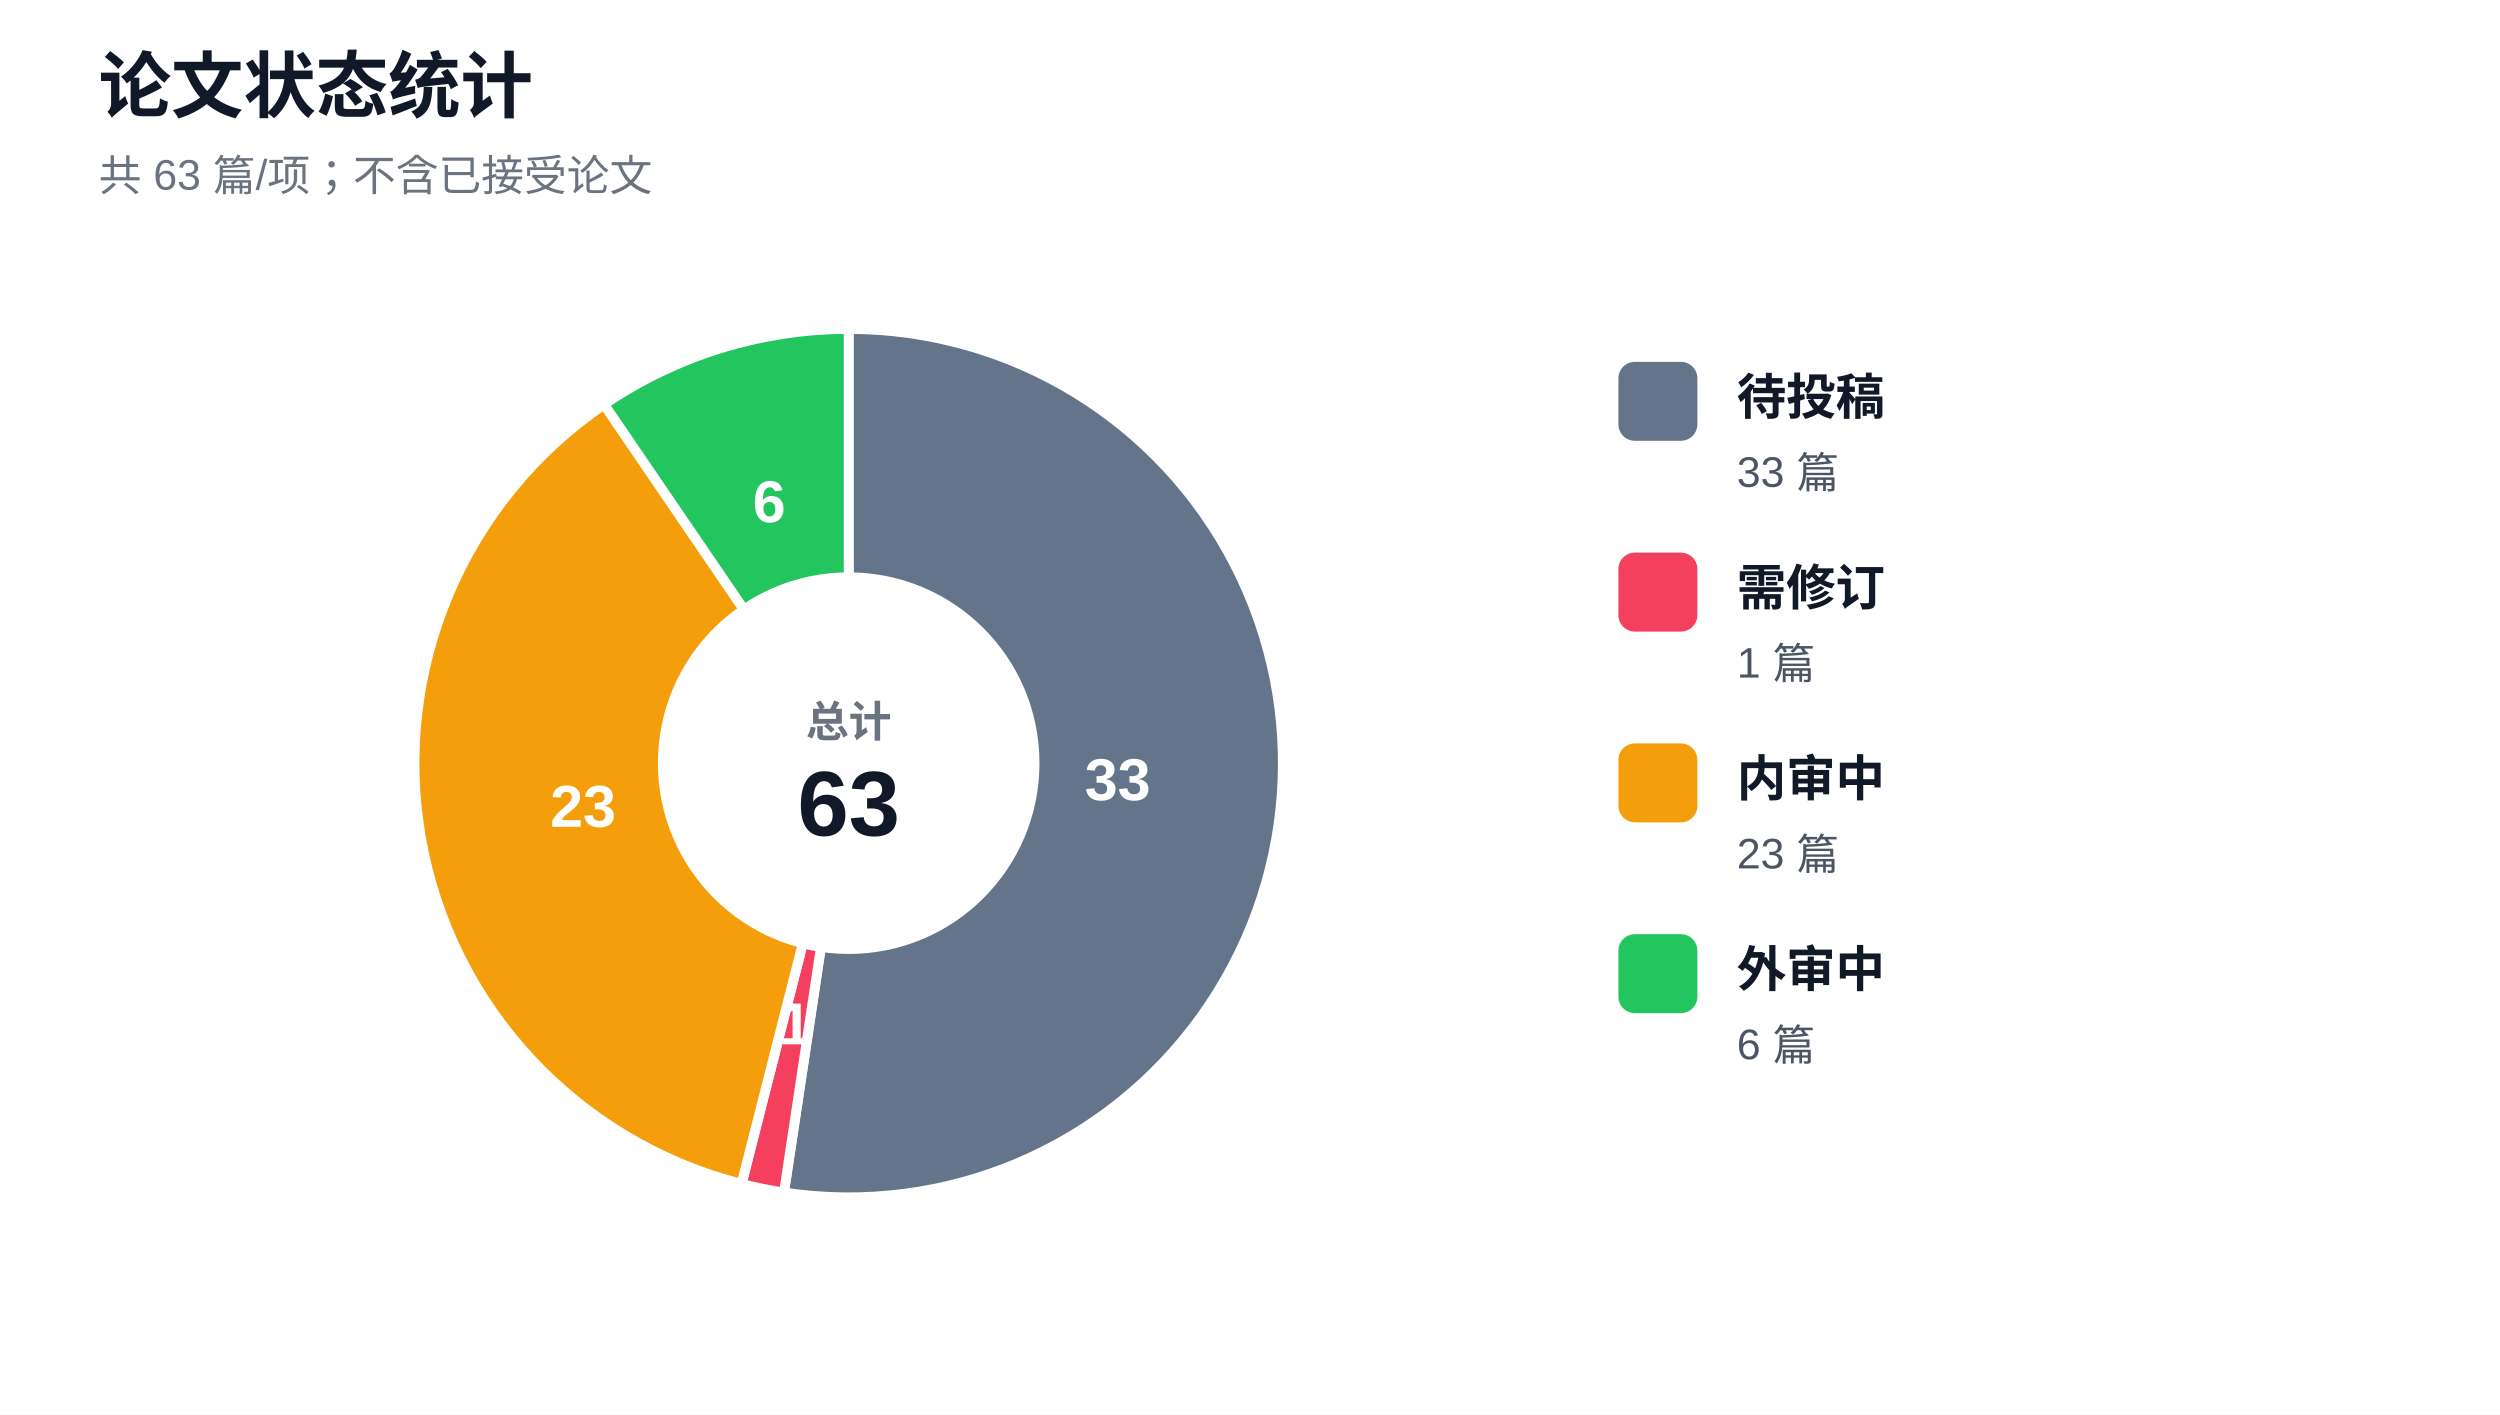
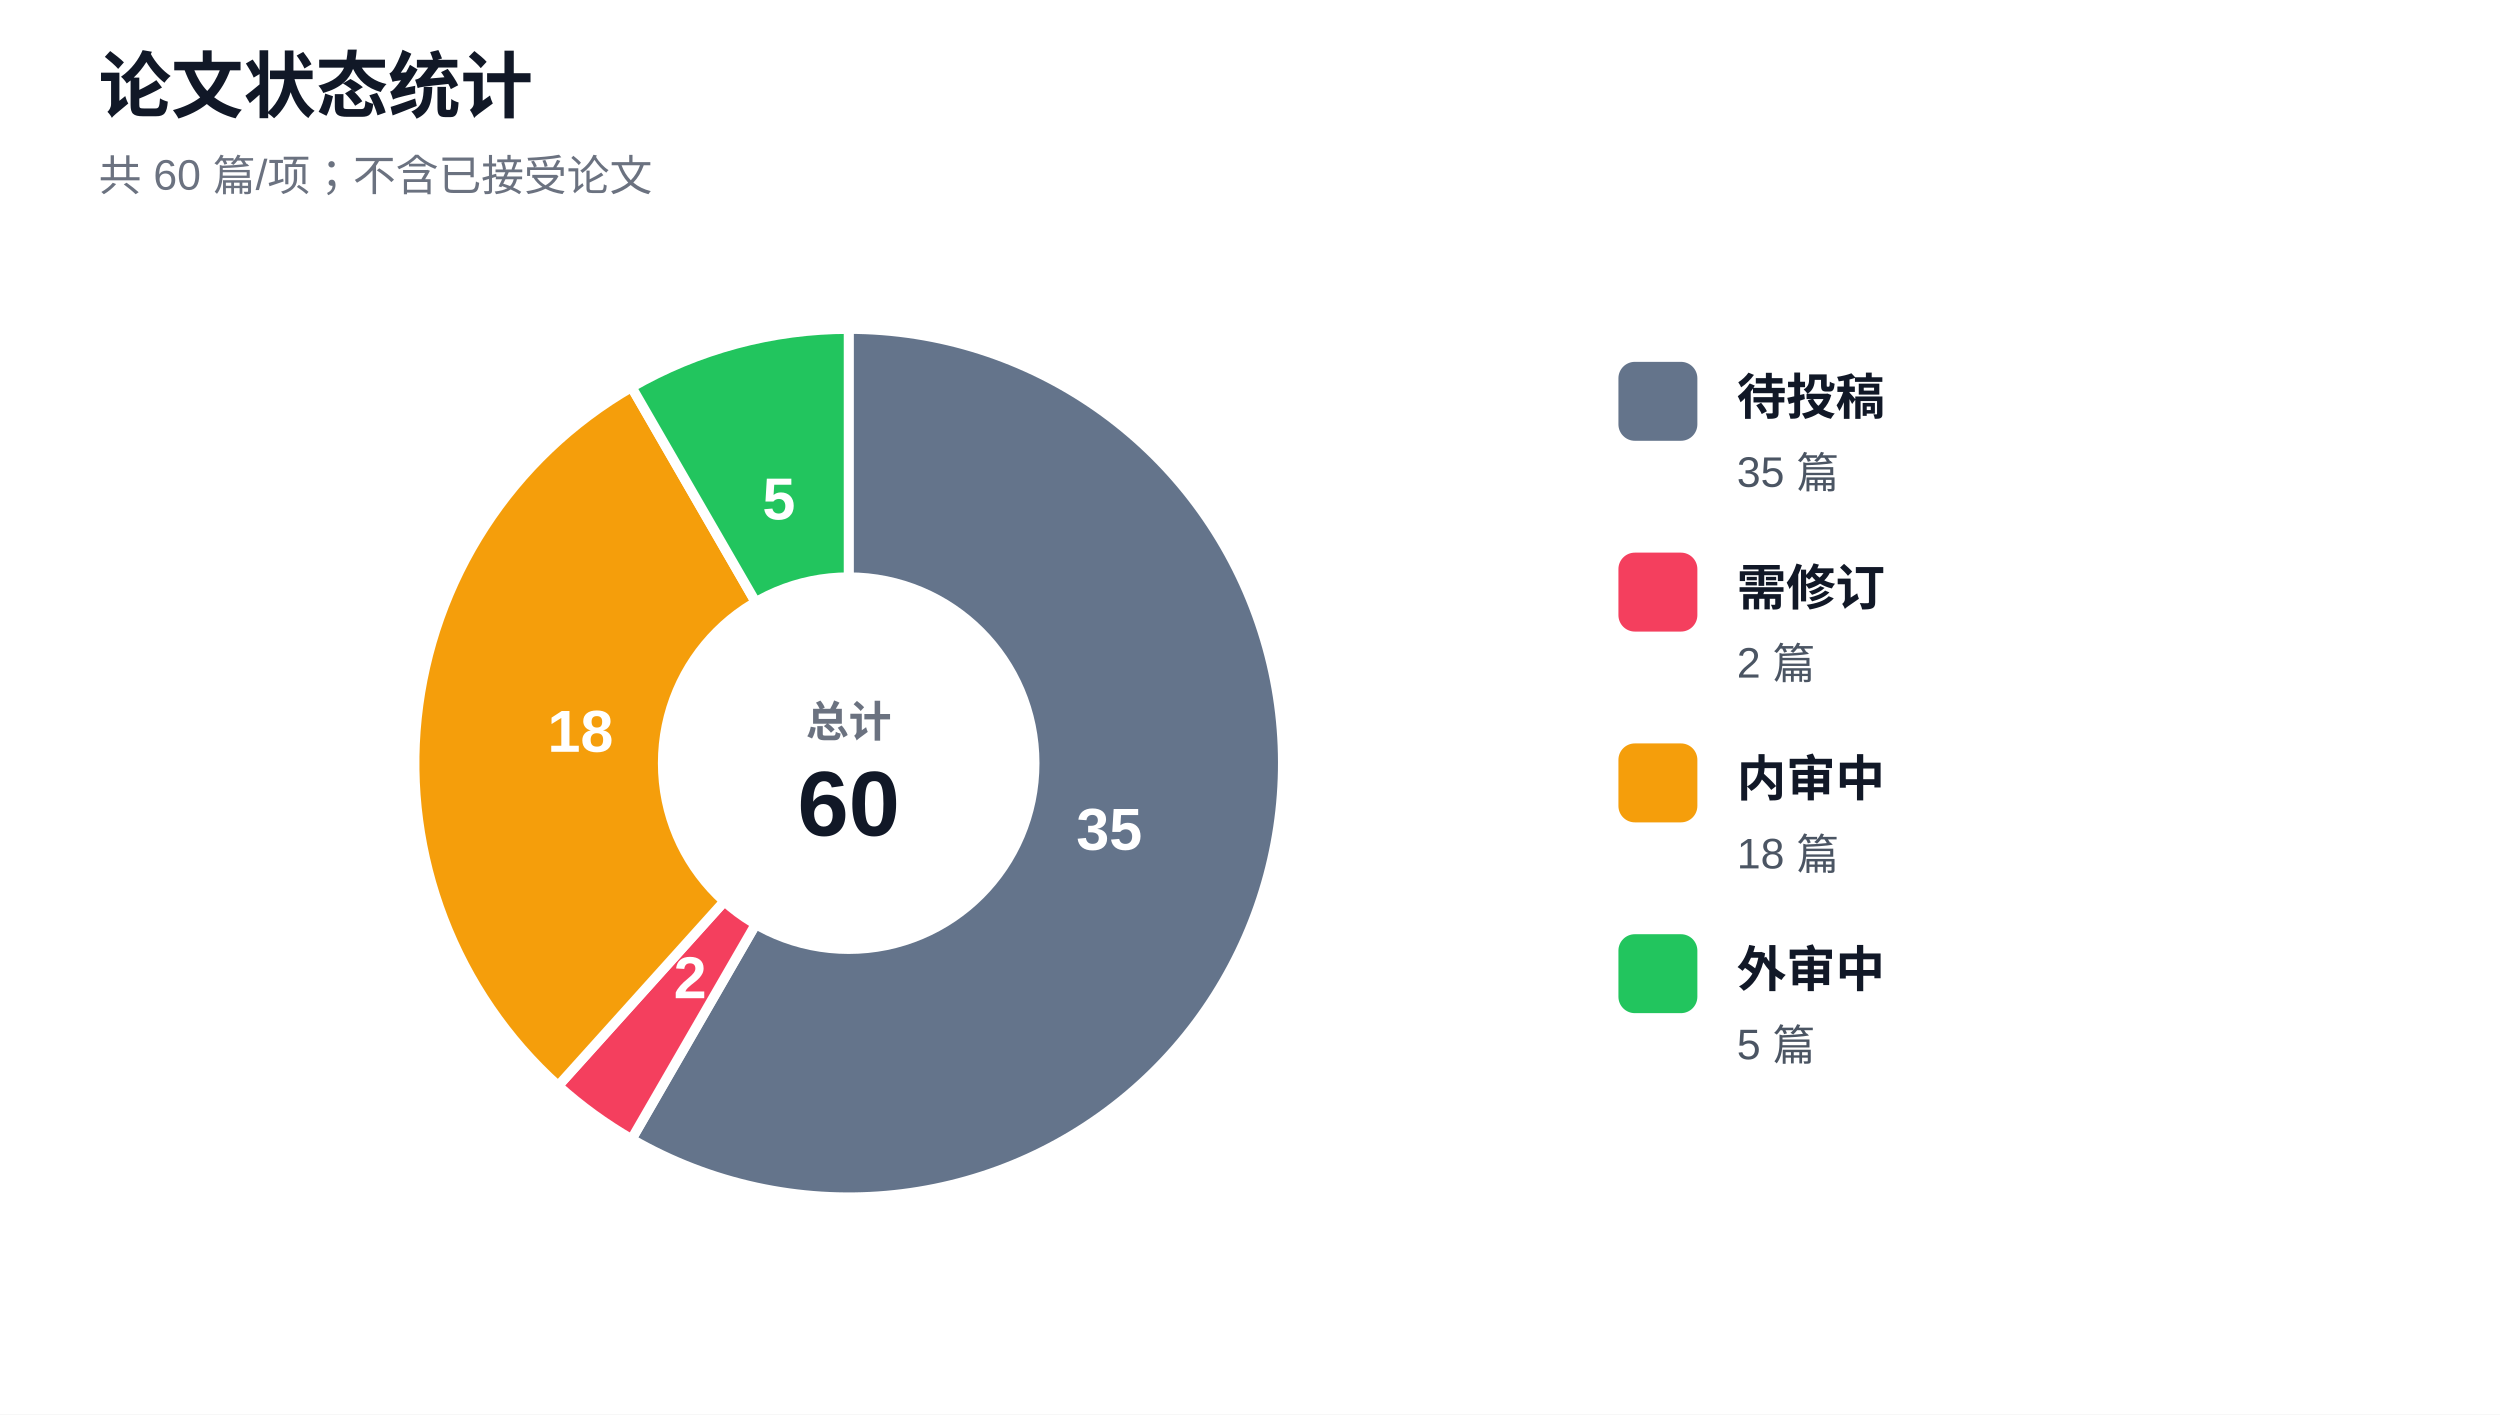
<svg xmlns="http://www.w3.org/2000/svg" width="760" height="430" viewBox="0 0 760 430" role="img" aria-labelledby="title desc">
  <rect width="760" height="430" fill="#ffffff" />
  <text x="30" y="34" fill="#111827" font-family="Arial, Microsoft YaHei, sans-serif" font-size="22" font-weight="700">论文状态统计</text>
-   <text x="30" y="58" fill="#6b7280" font-family="Arial, Microsoft YaHei, sans-serif" font-size="13">共 63 篇/项；不含已接受论文</text>
+   <text x="30" y="58" fill="#6b7280" font-family="Arial, Microsoft YaHei, sans-serif" font-size="13">共 60 篇/项；不含已接受论文</text>
  <g font-family="Arial, Microsoft YaHei, sans-serif">
-     <path d="M 258 232 L 258 100 A 132 132 0 1 1 238.326 362.526 Z" fill="#64748b" stroke="#ffffff" stroke-width="3" />
-     <text x="339.771" y="238.128" fill="#ffffff" font-size="18" font-weight="800" text-anchor="middle" dominant-baseline="middle">33</text>
-     <path d="M 258 232 L 238.326 362.526 A 132 132 0 0 1 225.428 359.918 Z" fill="#f43f5e" stroke="#ffffff" stroke-width="3" />
-     <text x="241.752" y="312.374" fill="#ffffff" font-size="18" font-weight="800" text-anchor="middle" dominant-baseline="middle">1</text>
-     <path d="M 258 232 L 225.428 359.918 A 132 132 0 0 1 183.642 122.936 Z" fill="#f59e0b" stroke="#ffffff" stroke-width="3" />
-     <text x="177.246" y="246.239" fill="#ffffff" font-size="18" font-weight="800" text-anchor="middle" dominant-baseline="middle">23</text>
-     <path d="M 258 232 L 183.642 122.936 A 132 132 0 0 1 258 100 Z" fill="#22c55e" stroke="#ffffff" stroke-width="3" />
-     <text x="233.83" y="153.643" fill="#ffffff" font-size="18" font-weight="800" text-anchor="middle" dominant-baseline="middle">6</text>
+     <path d="M 258 232 L 258 100 A 132 132 0 1 1 192 346.315 Z" fill="#64748b" stroke="#ffffff" stroke-width="3" />
+     <text x="337.206" y="253.223" fill="#ffffff" font-size="18" font-weight="800" text-anchor="middle" dominant-baseline="middle">35</text>
+     <path d="M 258 232 L 192 346.315 A 132 132 0 0 1 169.675 330.095 Z" fill="#f43f5e" stroke="#ffffff" stroke-width="3" />
+     <text x="209.802" y="298.339" fill="#ffffff" font-size="18" font-weight="800" text-anchor="middle" dominant-baseline="middle">2</text>
+     <path d="M 258 232 L 169.675 330.095 A 132 132 0 0 1 192 117.685 Z" fill="#f59e0b" stroke="#ffffff" stroke-width="3" />
+     <text x="176.449" y="223.429" fill="#ffffff" font-size="18" font-weight="800" text-anchor="middle" dominant-baseline="middle">18</text>
+     <path d="M 258 232 L 192 117.685 A 132 132 0 0 1 258 100 Z" fill="#22c55e" stroke="#ffffff" stroke-width="3" />
+     <text x="236.777" y="152.794" fill="#ffffff" font-size="18" font-weight="800" text-anchor="middle" dominant-baseline="middle">5</text>
    <circle cx="258" cy="232" r="58" fill="#ffffff" />
    <text x="258" y="224" fill="#6b7280" font-size="13" font-weight="700" text-anchor="middle">总计</text>
-     <text x="258" y="254" fill="#111827" font-size="28" font-weight="700" text-anchor="middle">63</text>
+     <text x="258" y="254" fill="#111827" font-size="28" font-weight="700" text-anchor="middle">60</text>
  </g>
  <g font-family="Arial, Microsoft YaHei, sans-serif">
    <rect x="492" y="110" width="24" height="24" rx="5" fill="#64748b" />
    <text x="528" y="126" fill="#111827" font-size="15" font-weight="700">待投稿</text>
-     <text x="528" y="148" fill="#4b5563" font-size="13">33 篇</text>
+     <text x="528" y="148" fill="#4b5563" font-size="13">35 篇</text>
    <rect x="492" y="168" width="24" height="24" rx="5" fill="#f43f5e" />
    <text x="528" y="184" fill="#111827" font-size="15" font-weight="700">需修订</text>
-     <text x="528" y="206" fill="#4b5563" font-size="13">1 篇</text>
+     <text x="528" y="206" fill="#4b5563" font-size="13">2 篇</text>
    <rect x="492" y="226" width="24" height="24" rx="5" fill="#f59e0b" />
    <text x="528" y="242" fill="#111827" font-size="15" font-weight="700">内审中</text>
-     <text x="528" y="264" fill="#4b5563" font-size="13">23 篇</text>
+     <text x="528" y="264" fill="#4b5563" font-size="13">18 篇</text>
    <rect x="492" y="284" width="24" height="24" rx="5" fill="#22c55e" />
    <text x="528" y="300" fill="#111827" font-size="15" font-weight="700">外审中</text>
-     <text x="528" y="322" fill="#4b5563" font-size="13">6 篇</text>
+     <text x="528" y="322" fill="#4b5563" font-size="13">5 篇</text>
  </g>
</svg>
